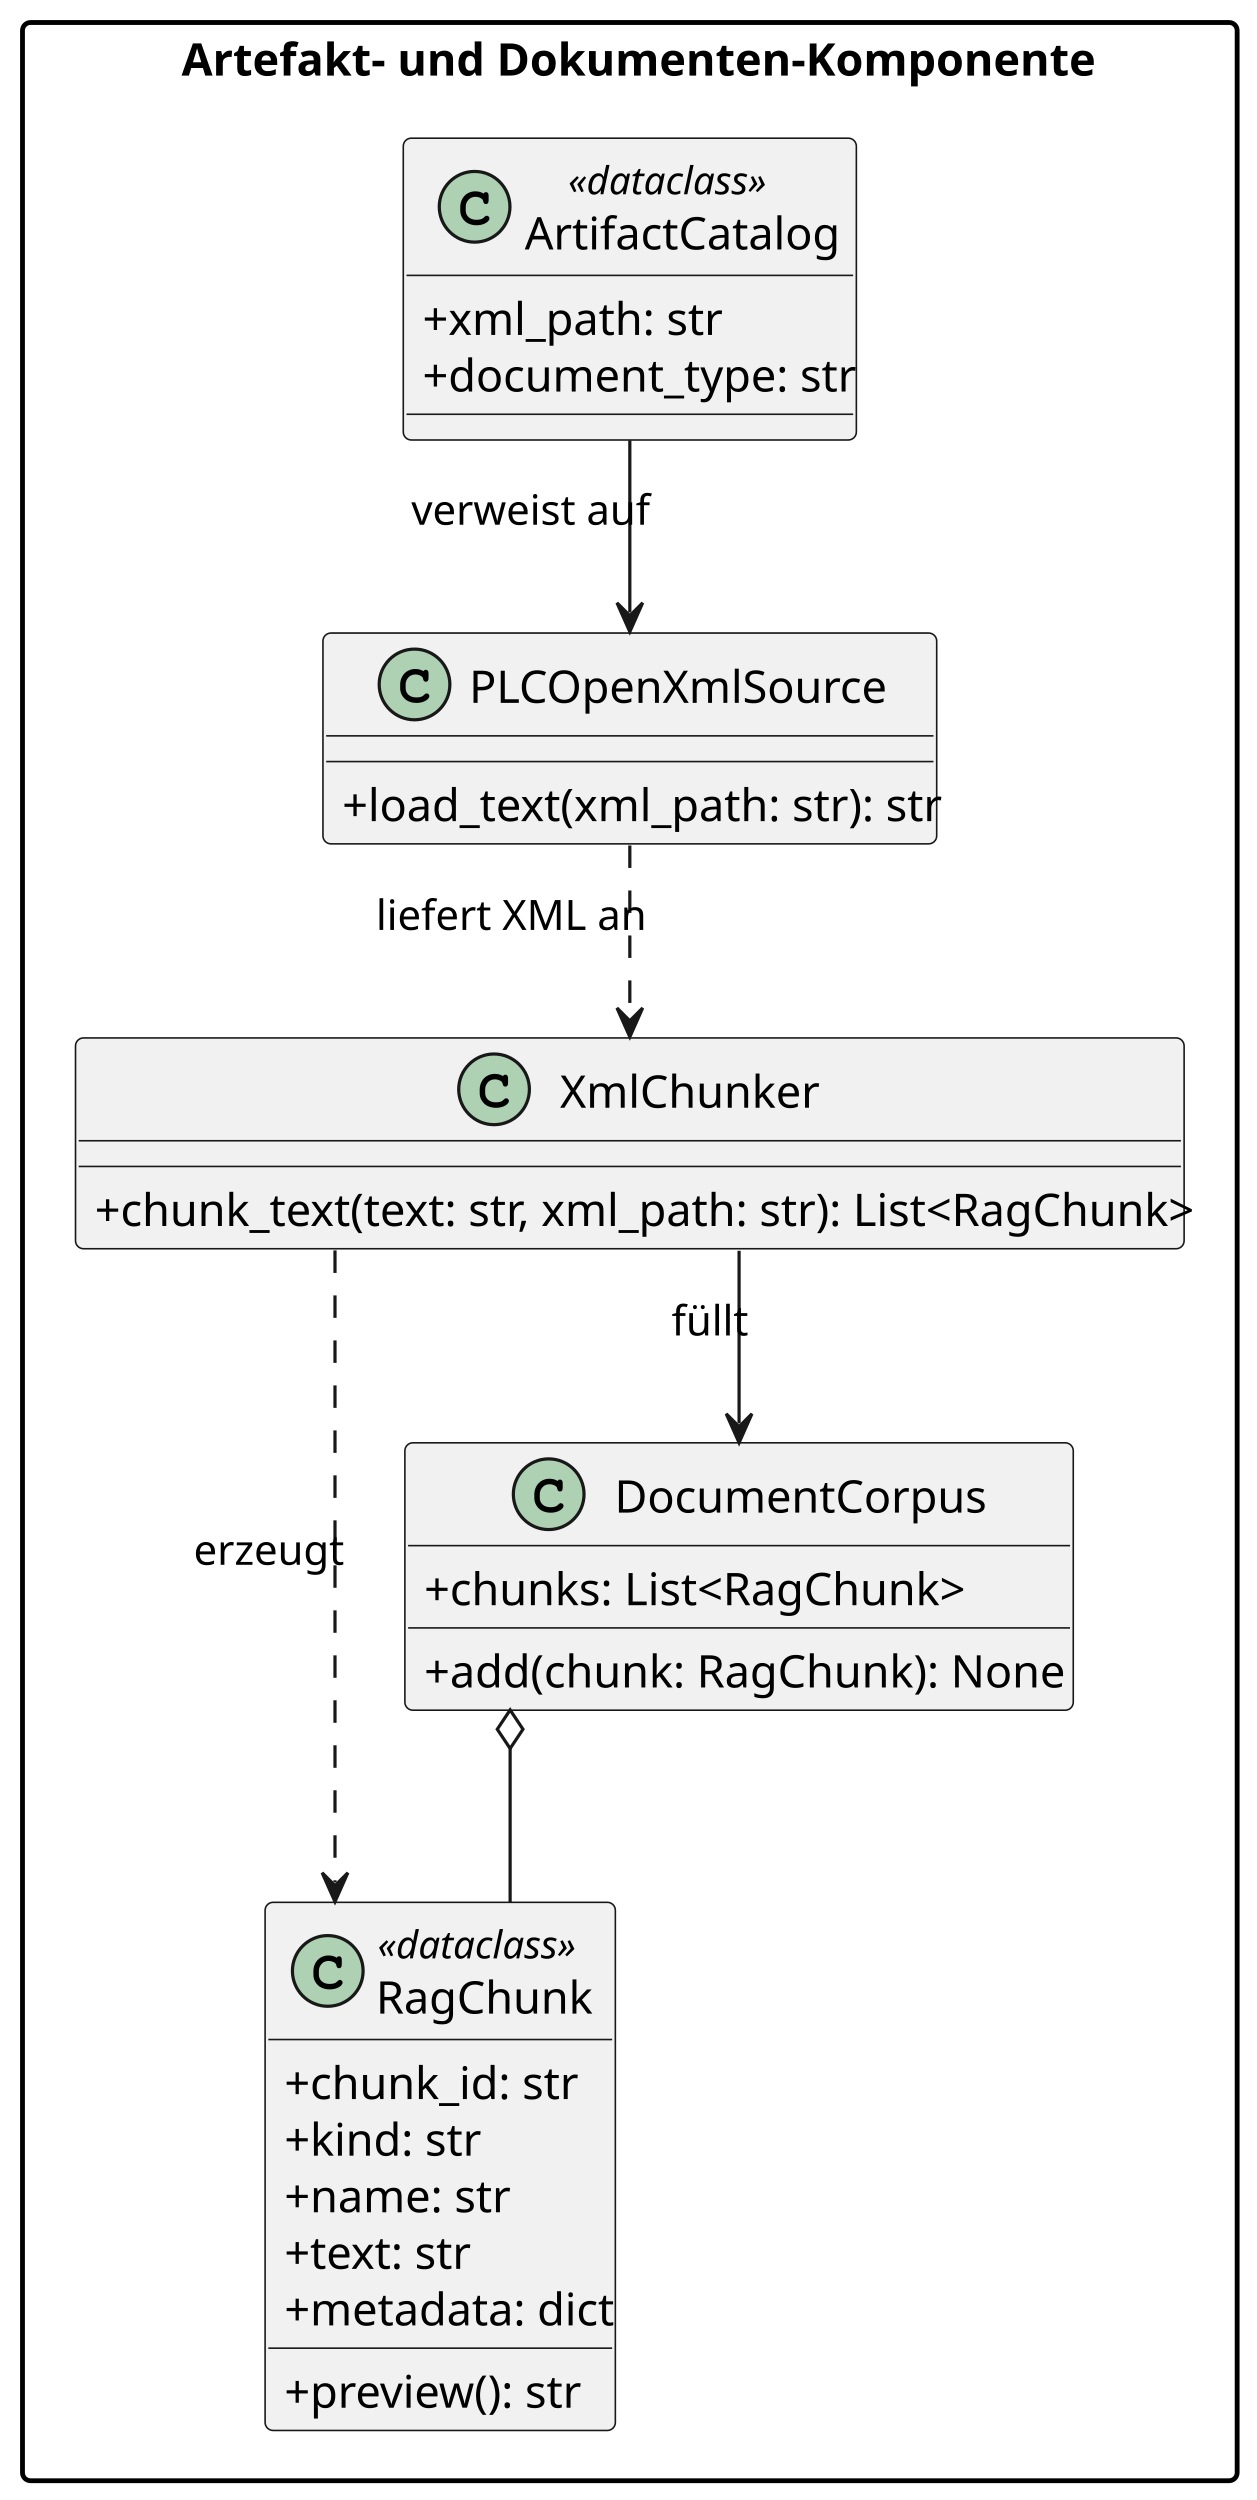
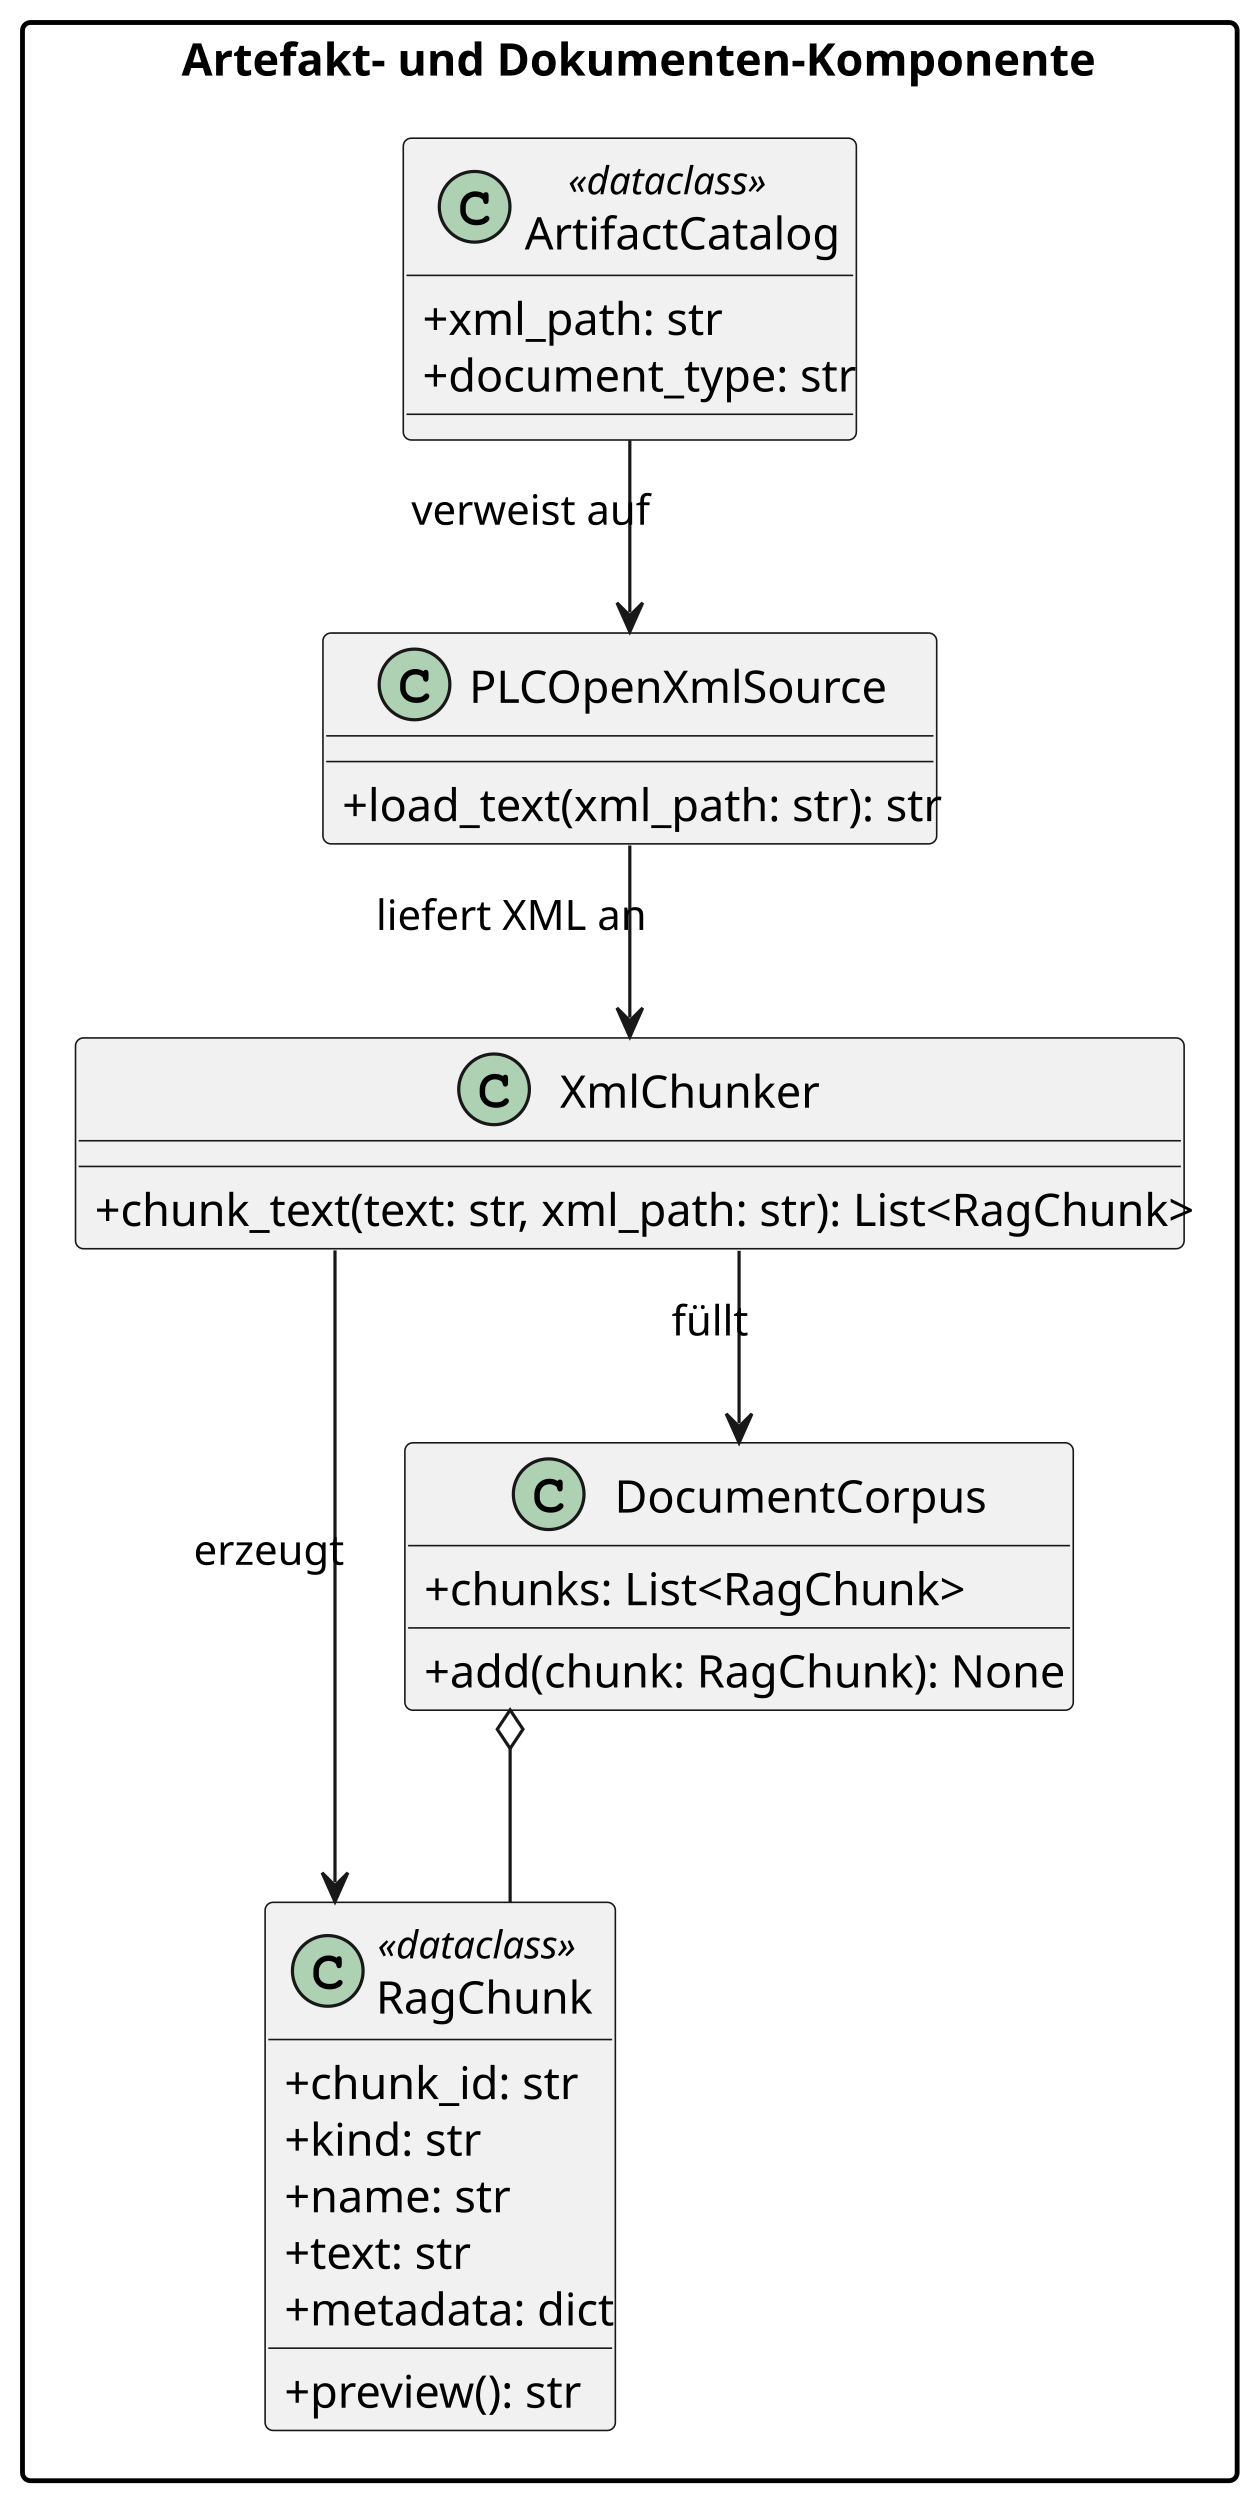
<svg xmlns="http://www.w3.org/2000/svg" contentStyleType="text/css" height="778px" preserveAspectRatio="none" style="width:391px;height:778px;background:#FFFFFF;" version="1.1" viewBox="0 0 391 778" width="391px" zoomAndPan="magnify">
  <defs />
  <g>
    <g id="cluster_Artefakt- und Dokumenten-Komponente">
      <rect fill="none" height="765" rx="2.5" ry="2.5" style="stroke:#000000;stroke-width:1.5;" width="378" x="7" y="7" />
      <text fill="#000000" font-family="sans-serif" font-size="14" font-weight="bold" lengthAdjust="spacing" textLength="279" x="56.5" y="23.533">Artefakt- und Dokumenten-Komponente</text>
    </g>
    <g id="elem_ArtifactCatalog">
      <rect codeLine="10" fill="#F1F1F1" height="93.922" id="ArtifactCatalog" rx="2.5" ry="2.5" style="stroke:#181818;stroke-width:0.5;" width="141" x="125.5" y="43" />
      <ellipse cx="147.7" cy="64.352" fill="#ADD1B2" rx="11" ry="11" style="stroke:#181818;stroke-width:1.0;" />
      <path d="M150.466,60.227 Q150.622,60.008 150.809,59.898 Q150.997,59.789 151.216,59.789 Q151.591,59.789 151.825,60.047 Q152.059,60.305 152.059,60.914 L152.059,62.367 Q152.059,62.977 151.825,63.242 Q151.591,63.508 151.216,63.508 Q150.872,63.508 150.669,63.305 Q150.466,63.117 150.356,62.602 Q150.309,62.242 150.122,62.055 Q149.794,61.68 149.184,61.461 Q148.575,61.242 147.95,61.242 Q147.184,61.242 146.552,61.57 Q145.919,61.898 145.427,62.648 Q144.934,63.398 144.934,64.43 L144.934,65.523 Q144.934,66.758 145.825,67.578 Q146.716,68.398 148.309,68.398 Q149.247,68.398 149.903,68.148 Q150.294,67.992 150.716,67.555 Q150.981,67.289 151.13,67.211 Q151.278,67.133 151.481,67.133 Q151.809,67.133 152.067,67.391 Q152.325,67.648 152.325,67.992 Q152.325,68.336 151.981,68.742 Q151.481,69.32 150.684,69.648 Q149.606,70.102 148.309,70.102 Q146.794,70.102 145.591,69.477 Q144.606,68.977 143.919,67.906 Q143.231,66.836 143.231,65.555 L143.231,64.398 Q143.231,63.07 143.848,61.922 Q144.466,60.773 145.559,60.156 Q146.653,59.539 147.887,59.539 Q148.622,59.539 149.27,59.703 Q149.919,59.867 150.466,60.227 Z " fill="#000000" />
      <text fill="#000000" font-family="sans-serif" font-size="12" font-style="italic" lengthAdjust="spacing" textLength="66" x="176.8" y="60.457">«dataclass»</text>
      <text fill="#000000" font-family="sans-serif" font-size="14" lengthAdjust="spacing" textLength="93" x="163.3" y="77.627">ArtifactCatalog</text>
      <line style="stroke:#181818;stroke-width:0.5;" x1="126.5" x2="265.5" y1="85.703" y2="85.703" />
      <text fill="#000000" font-family="sans-serif" font-size="14" lengthAdjust="spacing" textLength="88" x="131.5" y="104.236">+xml_path: str</text>
      <text fill="#000000" font-family="sans-serif" font-size="14" lengthAdjust="spacing" textLength="129" x="131.5" y="121.846">+document_type: str</text>
      <line style="stroke:#181818;stroke-width:0.5;" x1="126.5" x2="265.5" y1="128.922" y2="128.922" />
    </g>
    <g id="elem_PLCOpenXmlSource">
      <rect codeLine="15" fill="#F1F1F1" height="65.609" id="PLCOpenXmlSource" rx="2.5" ry="2.5" style="stroke:#181818;stroke-width:0.5;" width="191" x="100.5" y="197" />
      <ellipse cx="129" cy="213" fill="#ADD1B2" rx="11" ry="11" style="stroke:#181818;stroke-width:1.0;" />
      <path d="M131.766,208.875 Q131.922,208.656 132.109,208.547 Q132.297,208.438 132.516,208.438 Q132.891,208.438 133.125,208.695 Q133.359,208.953 133.359,209.562 L133.359,211.016 Q133.359,211.625 133.125,211.891 Q132.891,212.156 132.516,212.156 Q132.172,212.156 131.969,211.953 Q131.766,211.766 131.656,211.25 Q131.609,210.891 131.422,210.703 Q131.094,210.328 130.484,210.109 Q129.875,209.891 129.25,209.891 Q128.484,209.891 127.852,210.219 Q127.219,210.547 126.727,211.297 Q126.234,212.047 126.234,213.078 L126.234,214.172 Q126.234,215.406 127.125,216.227 Q128.016,217.047 129.609,217.047 Q130.547,217.047 131.203,216.797 Q131.594,216.641 132.016,216.203 Q132.281,215.938 132.43,215.859 Q132.578,215.781 132.781,215.781 Q133.109,215.781 133.367,216.039 Q133.625,216.297 133.625,216.641 Q133.625,216.984 133.281,217.391 Q132.781,217.969 131.984,218.297 Q130.906,218.75 129.609,218.75 Q128.094,218.75 126.891,218.125 Q125.906,217.625 125.219,216.555 Q124.531,215.484 124.531,214.203 L124.531,213.047 Q124.531,211.719 125.148,210.57 Q125.766,209.422 126.859,208.805 Q127.953,208.188 129.188,208.188 Q129.922,208.188 130.57,208.352 Q131.219,208.516 131.766,208.875 Z " fill="#000000" />
      <text fill="#000000" font-family="sans-serif" font-size="14" lengthAdjust="spacing" textLength="129" x="146" y="218.728">PLCOpenXmlSource</text>
      <line style="stroke:#181818;stroke-width:0.5;" x1="101.5" x2="290.5" y1="229" y2="229" />
      <line style="stroke:#181818;stroke-width:0.5;" x1="101.5" x2="290.5" y1="237" y2="237" />
      <text fill="#000000" font-family="sans-serif" font-size="14" lengthAdjust="spacing" textLength="179" x="106.5" y="255.533">+load_text(xml_path: str): str</text>
    </g>
    <g id="elem_XmlChunker">
      <rect codeLine="19" fill="#F1F1F1" height="65.609" id="XmlChunker" rx="2.5" ry="2.5" style="stroke:#181818;stroke-width:0.5;" width="345" x="23.5" y="323" />
      <ellipse cx="153.75" cy="339" fill="#ADD1B2" rx="11" ry="11" style="stroke:#181818;stroke-width:1.0;" />
      <path d="M156.516,334.875 Q156.672,334.656 156.859,334.547 Q157.047,334.438 157.266,334.438 Q157.641,334.438 157.875,334.695 Q158.109,334.953 158.109,335.562 L158.109,337.016 Q158.109,337.625 157.875,337.891 Q157.641,338.156 157.266,338.156 Q156.922,338.156 156.719,337.953 Q156.516,337.766 156.406,337.25 Q156.359,336.891 156.172,336.703 Q155.844,336.328 155.234,336.109 Q154.625,335.891 154,335.891 Q153.234,335.891 152.602,336.219 Q151.969,336.547 151.477,337.297 Q150.984,338.047 150.984,339.078 L150.984,340.172 Q150.984,341.406 151.875,342.227 Q152.766,343.047 154.359,343.047 Q155.297,343.047 155.953,342.797 Q156.344,342.641 156.766,342.203 Q157.031,341.938 157.18,341.859 Q157.328,341.781 157.531,341.781 Q157.859,341.781 158.117,342.039 Q158.375,342.297 158.375,342.641 Q158.375,342.984 158.031,343.391 Q157.531,343.969 156.734,344.297 Q155.656,344.75 154.359,344.75 Q152.844,344.75 151.641,344.125 Q150.656,343.625 149.969,342.555 Q149.281,341.484 149.281,340.203 L149.281,339.047 Q149.281,337.719 149.898,336.57 Q150.516,335.422 151.609,334.805 Q152.703,334.188 153.938,334.188 Q154.672,334.188 155.32,334.352 Q155.969,334.516 156.516,334.875 Z " fill="#000000" />
      <text fill="#000000" font-family="sans-serif" font-size="14" lengthAdjust="spacing" textLength="76" x="174.25" y="344.728">XmlChunker</text>
      <line style="stroke:#181818;stroke-width:0.5;" x1="24.5" x2="367.5" y1="355" y2="355" />
      <line style="stroke:#181818;stroke-width:0.5;" x1="24.5" x2="367.5" y1="363" y2="363" />
      <text fill="#000000" font-family="sans-serif" font-size="14" lengthAdjust="spacing" textLength="333" x="29.5" y="381.533">+chunk_text(text: str, xml_path: str): List&lt;RagChunk&gt;</text>
    </g>
    <g id="elem_RagChunk">
      <rect codeLine="23" fill="#F1F1F1" height="164.359" id="RagChunk" rx="2.5" ry="2.5" style="stroke:#181818;stroke-width:0.5;" width="109" x="82.5" y="592" />
      <ellipse cx="102" cy="613.352" fill="#ADD1B2" rx="11" ry="11" style="stroke:#181818;stroke-width:1.0;" />
      <path d="M104.766,609.227 Q104.922,609.008 105.109,608.898 Q105.297,608.789 105.516,608.789 Q105.891,608.789 106.125,609.047 Q106.359,609.305 106.359,609.914 L106.359,611.367 Q106.359,611.977 106.125,612.242 Q105.891,612.508 105.516,612.508 Q105.172,612.508 104.969,612.305 Q104.766,612.117 104.656,611.602 Q104.609,611.242 104.422,611.055 Q104.094,610.68 103.484,610.461 Q102.875,610.242 102.25,610.242 Q101.484,610.242 100.852,610.57 Q100.219,610.898 99.727,611.648 Q99.234,612.398 99.234,613.43 L99.234,614.523 Q99.234,615.758 100.125,616.578 Q101.016,617.398 102.609,617.398 Q103.547,617.398 104.203,617.148 Q104.594,616.992 105.016,616.555 Q105.281,616.289 105.43,616.211 Q105.578,616.133 105.781,616.133 Q106.109,616.133 106.367,616.391 Q106.625,616.648 106.625,616.992 Q106.625,617.336 106.281,617.742 Q105.781,618.32 104.984,618.648 Q103.906,619.102 102.609,619.102 Q101.094,619.102 99.891,618.477 Q98.906,617.977 98.219,616.906 Q97.531,615.836 97.531,614.555 L97.531,613.398 Q97.531,612.07 98.148,610.922 Q98.766,609.773 99.859,609.156 Q100.953,608.539 102.188,608.539 Q102.922,608.539 103.57,608.703 Q104.219,608.867 104.766,609.227 Z " fill="#000000" />
      <text fill="#000000" font-family="sans-serif" font-size="12" font-style="italic" lengthAdjust="spacing" textLength="66" x="117.5" y="609.457">«dataclass»</text>
      <text fill="#000000" font-family="sans-serif" font-size="14" lengthAdjust="spacing" textLength="67" x="117" y="626.627">RagChunk</text>
      <line style="stroke:#181818;stroke-width:0.5;" x1="83.5" x2="190.5" y1="634.703" y2="634.703" />
      <text fill="#000000" font-family="sans-serif" font-size="14" lengthAdjust="spacing" textLength="89" x="88.5" y="653.236">+chunk_id: str</text>
      <text fill="#000000" font-family="sans-serif" font-size="14" lengthAdjust="spacing" textLength="58" x="88.5" y="670.846">+kind: str</text>
      <text fill="#000000" font-family="sans-serif" font-size="14" lengthAdjust="spacing" textLength="67" x="88.5" y="688.455">+name: str</text>
      <text fill="#000000" font-family="sans-serif" font-size="14" lengthAdjust="spacing" textLength="54" x="88.5" y="706.064">+text: str</text>
      <text fill="#000000" font-family="sans-serif" font-size="14" lengthAdjust="spacing" textLength="97" x="88.5" y="723.674">+metadata: dict</text>
      <line style="stroke:#181818;stroke-width:0.5;" x1="83.5" x2="190.5" y1="730.75" y2="730.75" />
      <text fill="#000000" font-family="sans-serif" font-size="14" lengthAdjust="spacing" textLength="90" x="88.5" y="749.283">+preview(): str</text>
    </g>
    <g id="elem_DocumentCorpus">
      <rect codeLine="32" fill="#F1F1F1" height="83.219" id="DocumentCorpus" rx="2.5" ry="2.5" style="stroke:#181818;stroke-width:0.5;" width="208" x="126" y="449" />
      <ellipse cx="170.75" cy="465" fill="#ADD1B2" rx="11" ry="11" style="stroke:#181818;stroke-width:1.0;" />
      <path d="M173.516,460.875 Q173.672,460.656 173.859,460.547 Q174.047,460.438 174.266,460.438 Q174.641,460.438 174.875,460.695 Q175.109,460.953 175.109,461.562 L175.109,463.016 Q175.109,463.625 174.875,463.891 Q174.641,464.156 174.266,464.156 Q173.922,464.156 173.719,463.953 Q173.516,463.766 173.406,463.25 Q173.359,462.891 173.172,462.703 Q172.844,462.328 172.234,462.109 Q171.625,461.891 171,461.891 Q170.234,461.891 169.602,462.219 Q168.969,462.547 168.477,463.297 Q167.984,464.047 167.984,465.078 L167.984,466.172 Q167.984,467.406 168.875,468.227 Q169.766,469.047 171.359,469.047 Q172.297,469.047 172.953,468.797 Q173.344,468.641 173.766,468.203 Q174.031,467.938 174.18,467.859 Q174.328,467.781 174.531,467.781 Q174.859,467.781 175.117,468.039 Q175.375,468.297 175.375,468.641 Q175.375,468.984 175.031,469.391 Q174.531,469.969 173.734,470.297 Q172.656,470.75 171.359,470.75 Q169.844,470.75 168.641,470.125 Q167.656,469.625 166.969,468.555 Q166.281,467.484 166.281,466.203 L166.281,465.047 Q166.281,463.719 166.898,462.57 Q167.516,461.422 168.609,460.805 Q169.703,460.188 170.938,460.188 Q171.672,460.188 172.32,460.352 Q172.969,460.516 173.516,460.875 Z " fill="#000000" />
      <text fill="#000000" font-family="sans-serif" font-size="14" lengthAdjust="spacing" textLength="110" x="191.25" y="470.728">DocumentCorpus</text>
      <line style="stroke:#181818;stroke-width:0.5;" x1="127" x2="333" y1="481" y2="481" />
      <text fill="#000000" font-family="sans-serif" font-size="14" lengthAdjust="spacing" textLength="166" x="132" y="499.533">+chunks: List&lt;RagChunk&gt;</text>
      <line style="stroke:#181818;stroke-width:0.5;" x1="127" x2="333" y1="506.609" y2="506.609" />
      <text fill="#000000" font-family="sans-serif" font-size="14" lengthAdjust="spacing" textLength="196" x="132" y="525.143">+add(chunk: RagChunk): None</text>
    </g>
    <g id="link_ArtifactCatalog_PLCOpenXmlSource">
      <path codeLine="37" d="M196,137.01 C196,156.55 196,172.78 196,190.6 " fill="none" id="ArtifactCatalog-to-PLCOpenXmlSource" style="stroke:#181818;stroke-width:1.0;" />
      <polygon fill="#181818" points="196,196.6,200,187.6,196,191.6,192,187.6,196,196.6" style="stroke:#181818;stroke-width:1.0;" />
      <text fill="#000000" font-family="sans-serif" font-size="13" lengthAdjust="spacing" textLength="67" x="128" y="163.305">verweist auf</text>
    </g>
    <g id="link_PLCOpenXmlSource_XmlChunker">
-       <path codeLine="38" d="M196,263.11 C196,281.48 196,298.27 196,316.68 " fill="none" id="PLCOpenXmlSource-to-XmlChunker" style="stroke:#181818;stroke-width:1.0;stroke-dasharray:7.0,7.0;" />
+       <path codeLine="38" d="M196,263.11 C196,281.48 196,298.27 196,316.68 " fill="none" id="PLCOpenXmlSource-to-XmlChunker" style="stroke:#181818;stroke-width:1.0;" />
      <polygon fill="#181818" points="196,322.68,200,313.68,196,317.68,192,313.68,196,322.68" style="stroke:#181818;stroke-width:1.0;" />
      <text fill="#000000" font-family="sans-serif" font-size="13" lengthAdjust="spacing" textLength="78" x="117" y="289.385">liefert XML an</text>
    </g>
    <g id="link_XmlChunker_RagChunk">
-       <path codeLine="39" d="M104.25,389.13 C104.25,436.7 104.25,519.86 104.25,585.81 " fill="none" id="XmlChunker-to-RagChunk" style="stroke:#181818;stroke-width:1.0;stroke-dasharray:7.0,7.0;" />
+       <path codeLine="39" d="M104.25,389.13 C104.25,436.7 104.25,519.86 104.25,585.81 " fill="none" id="XmlChunker-to-RagChunk" style="stroke:#181818;stroke-width:1.0;" />
      <polygon fill="#181818" points="104.25,591.81,108.25,582.81,104.25,586.81,100.25,582.81,104.25,591.81" style="stroke:#181818;stroke-width:1.0;" />
      <text fill="#000000" font-family="sans-serif" font-size="13" lengthAdjust="spacing" textLength="43" x="60.25" y="486.965">erzeugt</text>
    </g>
    <g id="link_XmlChunker_DocumentCorpus">
      <path codeLine="40" d="M230,389.25 C230,407.29 230,423.78 230,442.97 " fill="none" id="XmlChunker-to-DocumentCorpus" style="stroke:#181818;stroke-width:1.0;" />
      <polygon fill="#181818" points="230,448.97,234,439.97,230,443.97,226,439.97,230,448.97" style="stroke:#181818;stroke-width:1.0;" />
      <text fill="#000000" font-family="sans-serif" font-size="13" lengthAdjust="spacing" textLength="20" x="209" y="415.605">füllt</text>
    </g>
    <g id="link_DocumentCorpus_RagChunk">
      <path codeLine="41" d="M158.75,544.14 C158.75,561.9 158.75,571.28 158.75,591.99 " fill="none" id="DocumentCorpus-backto-RagChunk" style="stroke:#181818;stroke-width:1.0;" />
      <polygon fill="none" points="158.75,532.14,154.75,538.14,158.75,544.14,162.75,538.14,158.75,532.14" style="stroke:#181818;stroke-width:1.0;" />
    </g>
  </g>
</svg>
